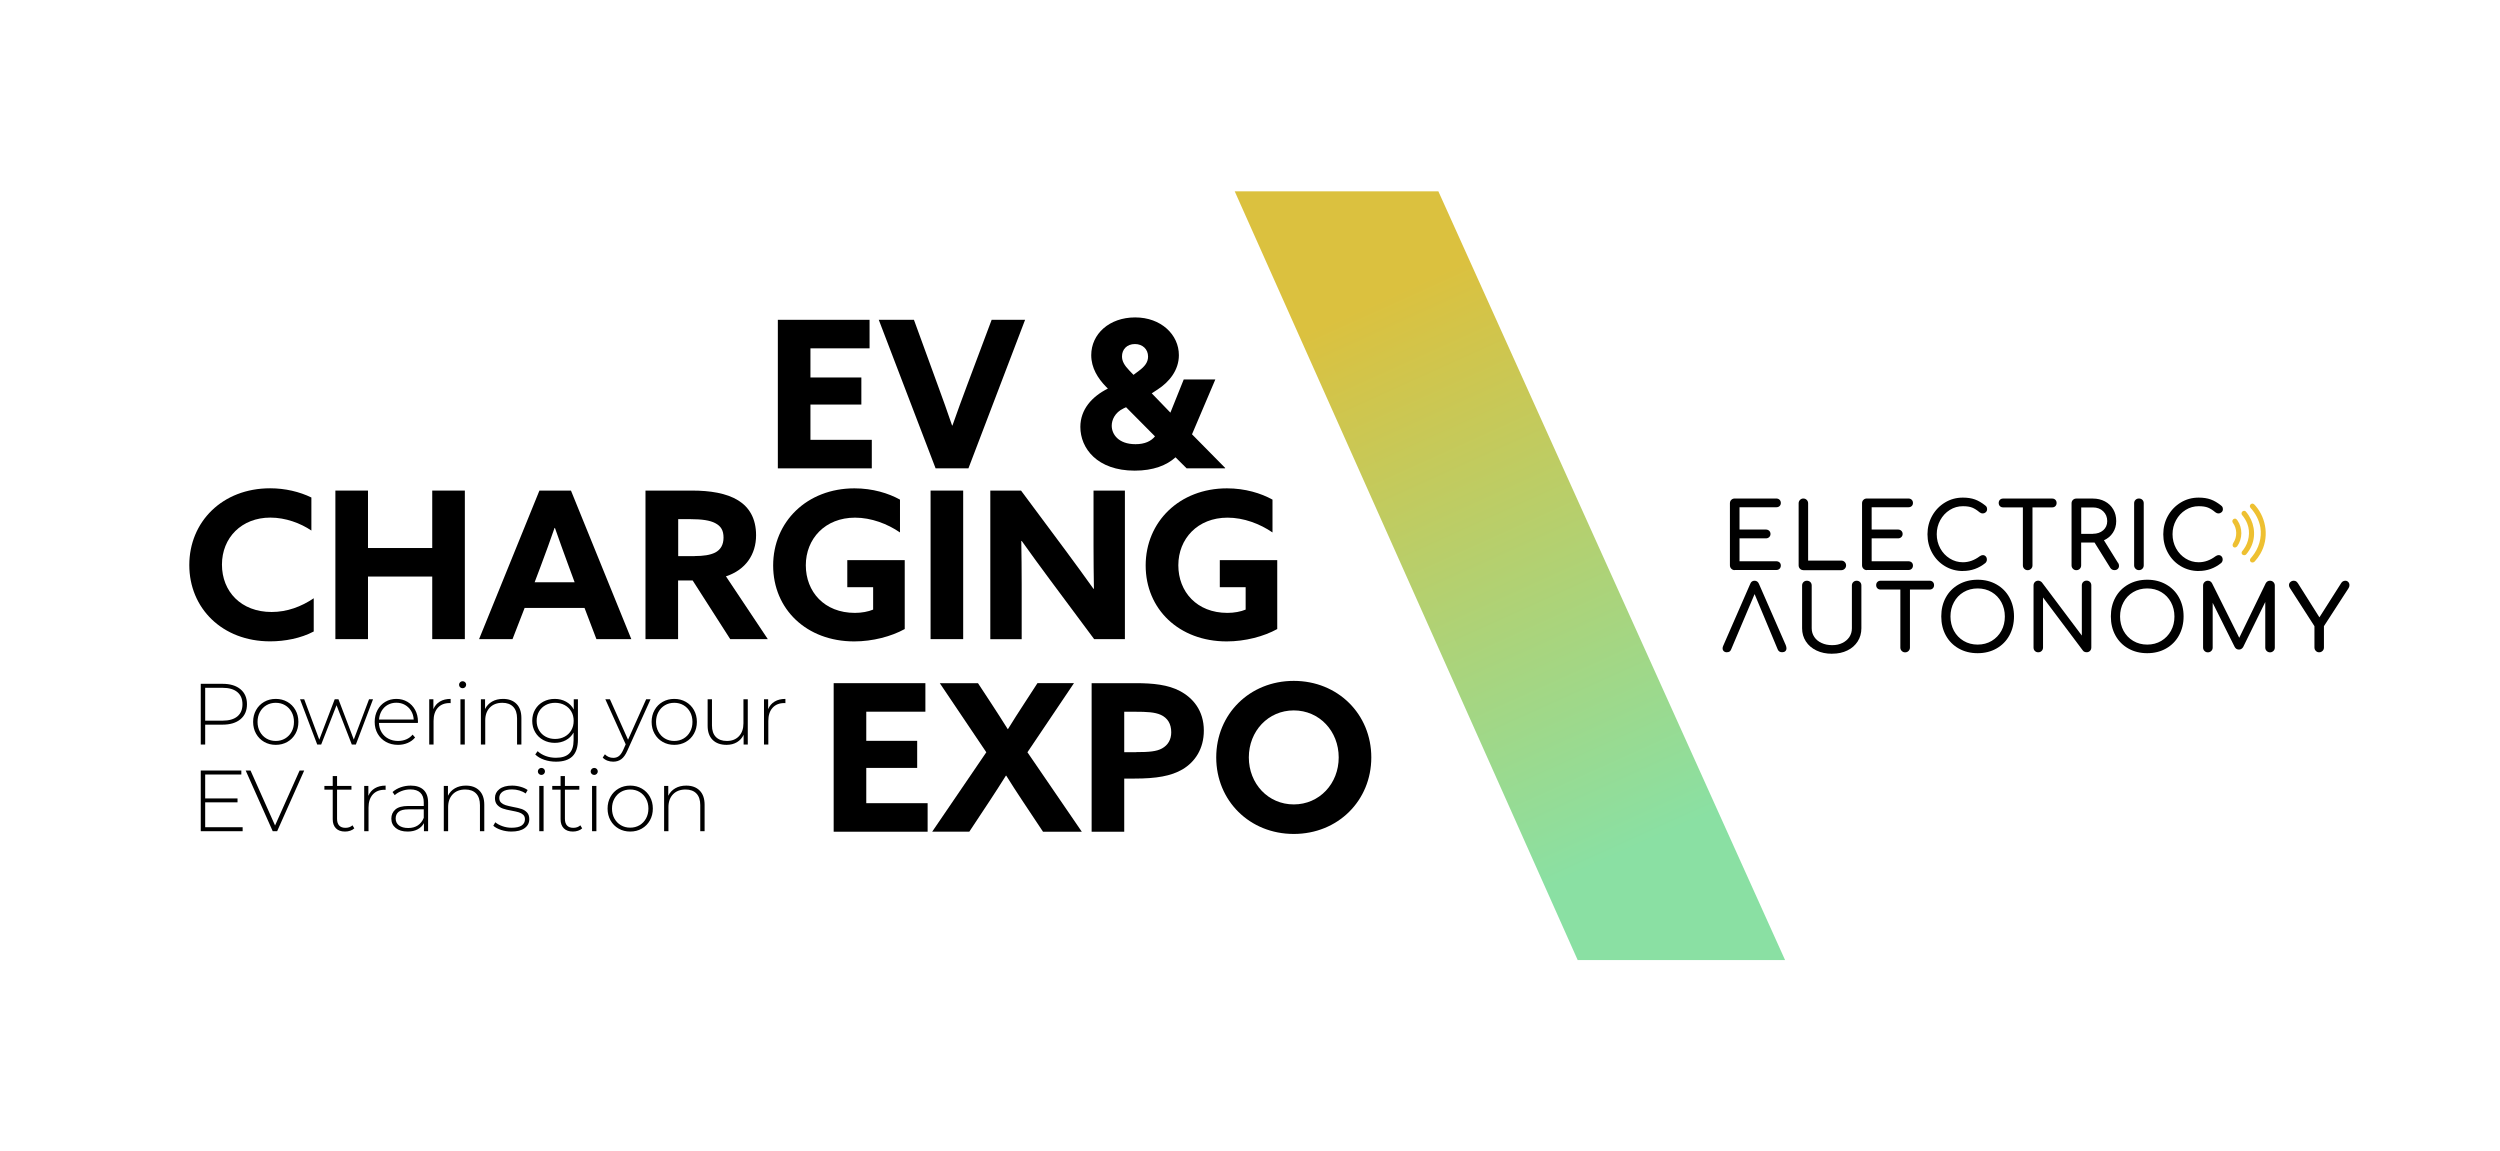
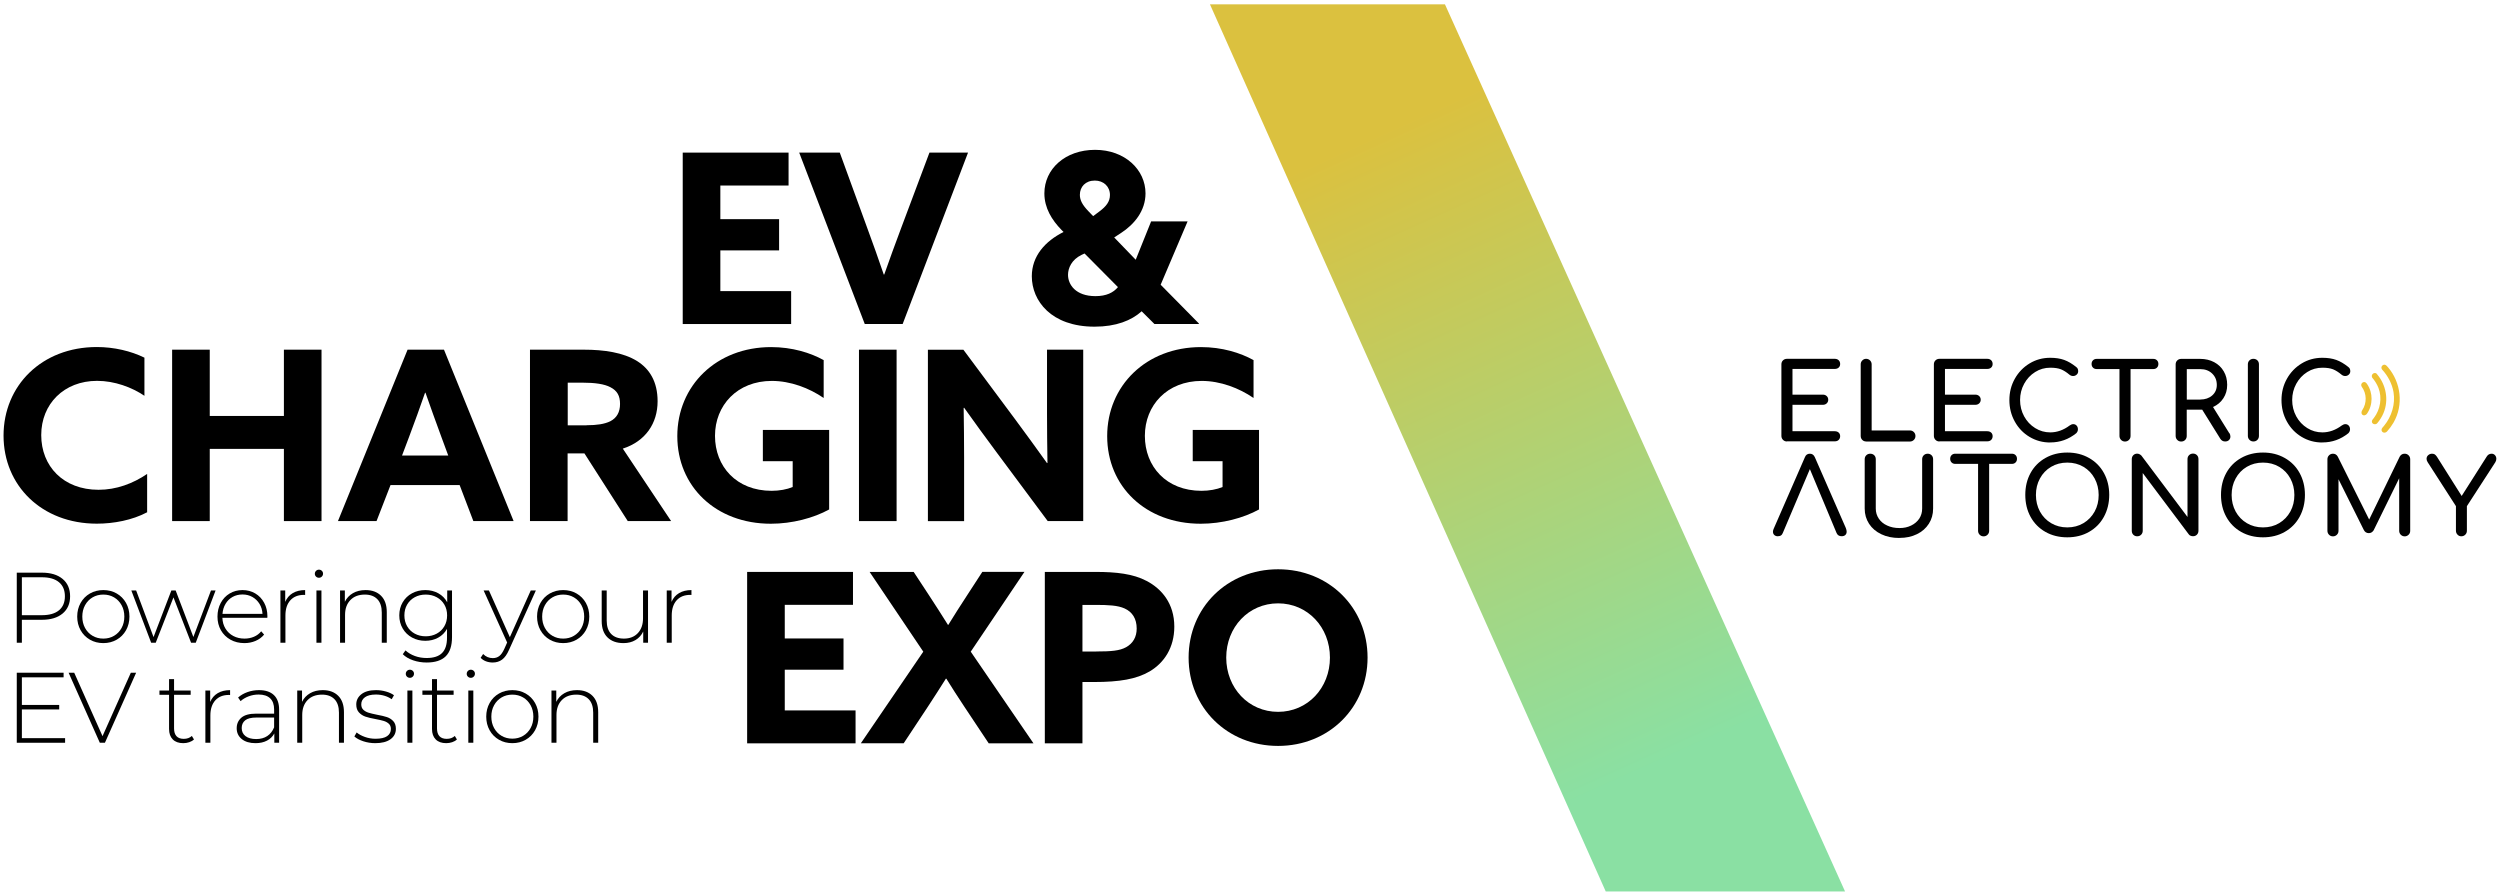
- <svg xmlns="http://www.w3.org/2000/svg" width="100%" height="100%" viewBox="0 0 1866 859" version="1.1" xml:space="preserve" style="fill-rule:evenodd;clip-rule:evenodd;stroke-linejoin:round;stroke-miterlimit:2;">
+ <svg xmlns="http://www.w3.org/2000/svg" width="100%" height="100%" viewBox="139 140 1617 579" version="1.1" xml:space="preserve" style="fill-rule:evenodd;clip-rule:evenodd;stroke-linejoin:round;stroke-miterlimit:2;">
  <g transform="matrix(1,0,0,1,0,-1074.5)">
    <g id="EV-Expo-Outline" transform="matrix(4.16667,0,0,4.16667,0,1074.5)">
      <rect x="0" y="0" width="447.81" height="206.12" style="fill:none;" />
      <g transform="matrix(1,0,0,1,-3.68,-5.64)">
        <path d="M286.3,177.62L224.861,39.91L261.341,39.91L323.45,177.62L286.3,177.62Z" style="fill:url(#_Linear1);fill-rule:nonzero;" />
      </g>
      <g transform="matrix(0.654445,0,0,0.654445,-338.965,38.4735)">
        <g>
          <path d="M578.852,128.387C580.941,128.387 582.578,128.881 583.765,129.87C584.952,130.859 585.545,132.232 585.545,133.988C585.545,135.728 584.952,137.093 583.765,138.082C582.578,139.071 580.941,139.565 578.852,139.565L574.106,139.565L574.106,145L572.895,145L572.895,128.387L578.852,128.387ZM578.852,138.473C580.624,138.473 581.977,138.086 582.911,137.311C583.844,136.535 584.311,135.428 584.311,133.988C584.311,132.548 583.844,131.437 582.911,130.654C581.977,129.87 580.624,129.479 578.852,129.479L574.106,129.479L574.106,138.473L578.852,138.473Z" style="fill-rule:nonzero;" />
          <path d="M593.424,145.095C592.253,145.095 591.197,144.826 590.256,144.288C589.315,143.75 588.575,143.002 588.037,142.045C587.499,141.088 587.23,140.008 587.23,138.806C587.23,137.603 587.499,136.523 588.037,135.566C588.575,134.609 589.315,133.861 590.256,133.323C591.197,132.786 592.253,132.517 593.424,132.517C594.595,132.517 595.651,132.786 596.593,133.323C597.534,133.861 598.274,134.609 598.812,135.566C599.35,136.523 599.619,137.603 599.619,138.806C599.619,140.008 599.35,141.088 598.812,142.045C598.274,143.002 597.534,143.75 596.593,144.288C595.651,144.826 594.595,145.095 593.424,145.095ZM593.424,144.027C594.374,144.027 595.224,143.805 595.976,143.362C596.727,142.919 597.32,142.302 597.755,141.511C598.191,140.72 598.408,139.818 598.408,138.806C598.408,137.793 598.191,136.891 597.755,136.1C597.32,135.309 596.727,134.692 595.976,134.249C595.224,133.806 594.374,133.585 593.424,133.585C592.475,133.585 591.625,133.806 590.873,134.249C590.121,134.692 589.528,135.309 589.093,136.1C588.658,136.891 588.44,137.793 588.44,138.806C588.44,139.818 588.658,140.72 589.093,141.511C589.528,142.302 590.121,142.919 590.873,143.362C591.625,143.805 592.475,144.027 593.424,144.027Z" style="fill-rule:nonzero;" />
          <path d="M620.052,132.611L615.353,145L614.238,145L610.061,134.249L605.86,145L604.769,145L600.069,132.611L601.209,132.611L605.338,143.671L609.563,132.611L610.583,132.611L614.784,143.647L618.961,132.611L620.052,132.611Z" style="fill-rule:nonzero;" />
          <path d="M632.322,139.091L621.666,139.091C621.698,140.056 621.943,140.914 622.402,141.666C622.861,142.417 623.482,142.999 624.265,143.41C625.048,143.821 625.93,144.027 626.911,144.027C627.718,144.027 628.466,143.881 629.154,143.588C629.842,143.295 630.416,142.864 630.875,142.294L631.563,143.078C631.025,143.726 630.349,144.225 629.534,144.573C628.719,144.921 627.837,145.095 626.887,145.095C625.653,145.095 624.554,144.826 623.589,144.288C622.624,143.75 621.868,143.006 621.322,142.057C620.776,141.108 620.503,140.024 620.503,138.806C620.503,137.603 620.76,136.523 621.275,135.566C621.789,134.609 622.497,133.861 623.399,133.323C624.301,132.786 625.313,132.517 626.437,132.517C627.56,132.517 628.569,132.782 629.463,133.312C630.356,133.842 631.061,134.581 631.575,135.531C632.089,136.48 632.346,137.556 632.346,138.758L632.322,139.091ZM626.437,133.561C625.566,133.561 624.783,133.755 624.087,134.142C623.391,134.53 622.833,135.076 622.414,135.78C621.995,136.484 621.753,137.279 621.69,138.165L631.183,138.165C631.136,137.279 630.898,136.488 630.471,135.792C630.044,135.096 629.482,134.55 628.786,134.154C628.09,133.759 627.307,133.561 626.437,133.561Z" style="fill-rule:nonzero;" />
          <path d="M636.57,135.317C636.95,134.415 637.544,133.723 638.35,133.24C639.157,132.758 640.138,132.517 641.293,132.517L641.293,133.679L641.009,133.656C639.632,133.656 638.556,134.087 637.781,134.949C637.006,135.811 636.618,137.01 636.618,138.545L636.618,145L635.431,145L635.431,132.611L636.57,132.611L636.57,135.317Z" style="fill-rule:nonzero;" />
          <path d="M643.975,132.611L645.162,132.611L645.162,145L643.975,145L643.975,132.611ZM644.568,129.597C644.299,129.597 644.07,129.506 643.88,129.324C643.69,129.143 643.595,128.917 643.595,128.648C643.595,128.379 643.69,128.15 643.88,127.96C644.07,127.77 644.299,127.675 644.568,127.675C644.837,127.675 645.067,127.766 645.257,127.948C645.447,128.13 645.541,128.355 645.541,128.624C645.541,128.893 645.447,129.123 645.257,129.313C645.067,129.502 644.837,129.597 644.568,129.597Z" style="fill-rule:nonzero;" />
          <path d="M655.628,132.517C657.178,132.517 658.405,132.967 659.306,133.869C660.208,134.771 660.659,136.069 660.659,137.761L660.659,145L659.473,145L659.473,137.856C659.473,136.464 659.121,135.404 658.417,134.676C657.712,133.948 656.728,133.585 655.462,133.585C654.006,133.585 652.859,134.02 652.021,134.89C651.182,135.76 650.763,136.931 650.763,138.402L650.763,145L649.576,145L649.576,132.611L650.715,132.611L650.715,135.293C651.142,134.423 651.779,133.743 652.626,133.252C653.472,132.762 654.473,132.517 655.628,132.517Z" style="fill-rule:nonzero;" />
          <path d="M676.133,132.611L676.133,143.671C676.133,145.728 675.635,147.247 674.638,148.228C673.641,149.209 672.138,149.699 670.129,149.699C668.989,149.699 667.914,149.525 666.901,149.177C665.888,148.829 665.074,148.346 664.456,147.729L665.097,146.827C665.714,147.397 666.458,147.84 667.328,148.156C668.198,148.473 669.124,148.631 670.105,148.631C671.75,148.631 672.969,148.24 673.76,147.456C674.551,146.673 674.946,145.459 674.946,143.813L674.946,141.725C674.44,142.627 673.736,143.323 672.834,143.813C671.932,144.304 670.92,144.549 669.796,144.549C668.641,144.549 667.593,144.292 666.652,143.778C665.71,143.264 664.971,142.548 664.433,141.63C663.895,140.712 663.626,139.676 663.626,138.521C663.626,137.366 663.895,136.33 664.433,135.412C664.971,134.494 665.71,133.782 666.652,133.276C667.593,132.77 668.641,132.517 669.796,132.517C670.936,132.517 671.964,132.77 672.882,133.276C673.799,133.782 674.503,134.494 674.994,135.412L674.994,132.611L676.133,132.611ZM669.891,143.481C670.856,143.481 671.727,143.271 672.502,142.852C673.277,142.433 673.882,141.847 674.317,141.096C674.753,140.344 674.97,139.486 674.97,138.521C674.97,137.556 674.753,136.701 674.317,135.958C673.882,135.214 673.277,134.633 672.502,134.213C671.727,133.794 670.856,133.585 669.891,133.585C668.926,133.585 668.06,133.794 667.293,134.213C666.525,134.633 665.924,135.214 665.489,135.958C665.054,136.701 664.836,137.556 664.836,138.521C664.836,139.486 665.054,140.344 665.489,141.096C665.924,141.847 666.525,142.433 667.293,142.852C668.06,143.271 668.926,143.481 669.891,143.481Z" style="fill-rule:nonzero;" />
          <path d="M696.021,132.611L689.661,146.685C689.186,147.777 688.636,148.552 688.011,149.011C687.386,149.47 686.647,149.699 685.792,149.699C685.223,149.699 684.689,149.604 684.19,149.414C683.692,149.224 683.269,148.948 682.921,148.584L683.514,147.682C684.147,148.331 684.914,148.655 685.816,148.655C686.417,148.655 686.931,148.489 687.359,148.156C687.786,147.824 688.181,147.255 688.545,146.448L689.21,144.953L683.633,132.611L684.89,132.611L689.851,143.695L694.811,132.611L696.021,132.611Z" style="fill-rule:nonzero;" />
          <path d="M702.5,145.095C701.329,145.095 700.273,144.826 699.332,144.288C698.39,143.75 697.651,143.002 697.113,142.045C696.575,141.088 696.306,140.008 696.306,138.806C696.306,137.603 696.575,136.523 697.113,135.566C697.651,134.609 698.39,133.861 699.332,133.323C700.273,132.786 701.329,132.517 702.5,132.517C703.671,132.517 704.727,132.786 705.668,133.323C706.61,133.861 707.35,134.609 707.887,135.566C708.425,136.523 708.694,137.603 708.694,138.806C708.694,140.008 708.425,141.088 707.887,142.045C707.35,143.002 706.61,143.75 705.668,144.288C704.727,144.826 703.671,145.095 702.5,145.095ZM702.5,144.027C703.449,144.027 704.3,143.805 705.051,143.362C705.803,142.919 706.396,142.302 706.831,141.511C707.266,140.72 707.484,139.818 707.484,138.806C707.484,137.793 707.266,136.891 706.831,136.1C706.396,135.309 705.803,134.692 705.051,134.249C704.3,133.806 703.449,133.585 702.5,133.585C701.551,133.585 700.7,133.806 699.949,134.249C699.197,134.692 698.604,135.309 698.169,136.1C697.734,136.891 697.516,137.793 697.516,138.806C697.516,139.818 697.734,140.72 698.169,141.511C698.604,142.302 699.197,142.919 699.949,143.362C700.7,143.805 701.551,144.027 702.5,144.027Z" style="fill-rule:nonzero;" />
          <path d="M722.626,132.611L722.626,145L721.486,145L721.486,142.342C721.075,143.212 720.466,143.889 719.659,144.371C718.852,144.854 717.903,145.095 716.811,145.095C715.197,145.095 713.931,144.644 713.014,143.742C712.096,142.84 711.637,141.543 711.637,139.85L711.637,132.611L712.824,132.611L712.824,139.755C712.824,141.147 713.18,142.207 713.892,142.935C714.604,143.663 715.609,144.027 716.906,144.027C718.298,144.027 719.402,143.592 720.217,142.722C721.032,141.851 721.439,140.681 721.439,139.209L721.439,132.611L722.626,132.611Z" style="fill-rule:nonzero;" />
          <path d="M728.203,135.317C728.582,134.415 729.176,133.723 729.983,133.24C730.79,132.758 731.771,132.517 732.926,132.517L732.926,133.679L732.641,133.656C731.264,133.656 730.188,134.087 729.413,134.949C728.638,135.811 728.25,137.01 728.25,138.545L728.25,145L727.064,145L727.064,132.611L728.203,132.611L728.203,135.317Z" style="fill-rule:nonzero;" />
          <path d="M584.358,167.641L584.358,168.733L572.895,168.733L572.895,152.12L584.002,152.12L584.002,153.212L574.106,153.212L574.106,159.762L582.958,159.762L582.958,160.83L574.106,160.83L574.106,167.641L584.358,167.641Z" style="fill-rule:nonzero;" />
          <path d="M601.209,152.12L593.804,168.733L592.594,168.733L585.189,152.12L586.518,152.12L593.234,167.166L599.951,152.12L601.209,152.12Z" style="fill-rule:nonzero;" />
          <path d="M614.926,167.95C614.626,168.234 614.25,168.452 613.799,168.602C613.348,168.753 612.877,168.828 612.387,168.828C611.311,168.828 610.48,168.531 609.895,167.938C609.309,167.344 609.017,166.518 609.017,165.458L609.017,157.365L606.738,157.365L606.738,156.344L609.017,156.344L609.017,153.639L610.203,153.639L610.203,156.344L614.143,156.344L614.143,157.365L610.203,157.365L610.203,165.339C610.203,166.146 610.397,166.759 610.785,167.178C611.172,167.598 611.746,167.807 612.505,167.807C613.281,167.807 613.921,167.578 614.428,167.119L614.926,167.95Z" style="fill-rule:nonzero;" />
          <path d="M618.771,159.05C619.151,158.148 619.744,157.456 620.551,156.973C621.358,156.491 622.339,156.249 623.494,156.249L623.494,157.412L623.209,157.389C621.832,157.389 620.757,157.82 619.981,158.682C619.206,159.544 618.818,160.743 618.818,162.277L618.818,168.733L617.632,168.733L617.632,156.344L618.771,156.344L618.771,159.05Z" style="fill-rule:nonzero;" />
          <path d="M630.352,156.249C631.887,156.249 633.066,156.641 633.889,157.424C634.711,158.207 635.123,159.358 635.123,160.877L635.123,168.733L633.984,168.733L633.984,166.526C633.588,167.253 633.011,167.819 632.251,168.223C631.492,168.626 630.582,168.828 629.522,168.828C628.145,168.828 627.058,168.503 626.259,167.855C625.46,167.206 625.06,166.352 625.06,165.292C625.06,164.263 625.428,163.429 626.164,162.788C626.899,162.147 628.074,161.827 629.688,161.827L633.936,161.827L633.936,160.83C633.936,159.675 633.624,158.797 632.999,158.195C632.374,157.594 631.46,157.294 630.258,157.294C629.435,157.294 628.648,157.436 627.896,157.721C627.145,158.006 626.508,158.385 625.986,158.86L625.392,158.006C626.009,157.452 626.753,157.021 627.623,156.712C628.493,156.404 629.403,156.249 630.352,156.249ZM629.688,167.855C630.716,167.855 631.591,167.617 632.31,167.143C633.03,166.668 633.572,165.98 633.936,165.078L633.936,162.752L629.712,162.752C628.493,162.752 627.611,162.974 627.065,163.417C626.52,163.86 626.247,164.469 626.247,165.244C626.247,166.051 626.547,166.688 627.149,167.155C627.75,167.621 628.596,167.855 629.688,167.855Z" style="fill-rule:nonzero;" />
          <path d="M645.47,156.249C647.021,156.249 648.247,156.7 649.149,157.602C650.051,158.504 650.502,159.801 650.502,161.494L650.502,168.733L649.315,168.733L649.315,161.589C649.315,160.197 648.963,159.137 648.259,158.409C647.555,157.681 646.57,157.317 645.304,157.317C643.849,157.317 642.701,157.752 641.863,158.623C641.024,159.493 640.605,160.664 640.605,162.135L640.605,168.733L639.418,168.733L639.418,156.344L640.558,156.344L640.558,159.026C640.985,158.156 641.622,157.476 642.468,156.985C643.315,156.495 644.315,156.249 645.47,156.249Z" style="fill-rule:nonzero;" />
          <path d="M657.93,168.828C656.933,168.828 655.984,168.677 655.082,168.377C654.18,168.076 653.476,167.696 652.97,167.238L653.516,166.288C654.022,166.716 654.675,167.071 655.474,167.356C656.273,167.641 657.107,167.783 657.977,167.783C659.227,167.783 660.149,167.578 660.742,167.166C661.336,166.755 661.632,166.185 661.632,165.458C661.632,164.936 661.47,164.524 661.146,164.224C660.821,163.923 660.422,163.701 659.947,163.559C659.473,163.417 658.816,163.266 657.977,163.108C656.996,162.934 656.205,162.744 655.604,162.539C655.003,162.333 654.489,162.001 654.062,161.542C653.634,161.083 653.421,160.45 653.421,159.643C653.421,158.662 653.828,157.851 654.643,157.211C655.458,156.57 656.617,156.249 658.12,156.249C658.911,156.249 659.694,156.36 660.469,156.582C661.245,156.803 661.878,157.096 662.368,157.46L661.822,158.409C661.316,158.045 660.738,157.768 660.09,157.578C659.441,157.389 658.776,157.294 658.096,157.294C656.941,157.294 656.071,157.507 655.486,157.934C654.9,158.362 654.607,158.923 654.607,159.619C654.607,160.173 654.774,160.604 655.106,160.913C655.438,161.221 655.845,161.451 656.328,161.601C656.811,161.751 657.487,161.914 658.357,162.088C659.322,162.262 660.102,162.448 660.695,162.645C661.288,162.843 661.791,163.163 662.202,163.607C662.613,164.05 662.819,164.659 662.819,165.434C662.819,166.462 662.392,167.285 661.537,167.902C660.683,168.519 659.481,168.828 657.93,168.828Z" style="fill-rule:nonzero;" />
          <path d="M665.548,156.344L666.735,156.344L666.735,168.733L665.548,168.733L665.548,156.344ZM666.142,153.33C665.873,153.33 665.643,153.239 665.453,153.057C665.263,152.875 665.168,152.65 665.168,152.381C665.168,152.112 665.263,151.883 665.453,151.693C665.643,151.503 665.873,151.408 666.142,151.408C666.41,151.408 666.64,151.499 666.83,151.681C667.02,151.863 667.115,152.088 667.115,152.357C667.115,152.626 667.02,152.856 666.83,153.045C666.64,153.235 666.41,153.33 666.142,153.33Z" style="fill-rule:nonzero;" />
          <path d="M677.296,167.95C676.995,168.234 676.62,168.452 676.169,168.602C675.718,168.753 675.247,168.828 674.757,168.828C673.681,168.828 672.85,168.531 672.265,167.938C671.679,167.344 671.386,166.518 671.386,165.458L671.386,157.365L669.108,157.365L669.108,156.344L671.386,156.344L671.386,153.639L672.573,153.639L672.573,156.344L676.513,156.344L676.513,157.365L672.573,157.365L672.573,165.339C672.573,166.146 672.767,166.759 673.155,167.178C673.542,167.598 674.116,167.807 674.875,167.807C675.65,167.807 676.291,167.578 676.798,167.119L677.296,167.95Z" style="fill-rule:nonzero;" />
          <path d="M680.001,156.344L681.188,156.344L681.188,168.733L680.001,168.733L680.001,156.344ZM680.595,153.33C680.326,153.33 680.096,153.239 679.907,153.057C679.717,152.875 679.622,152.65 679.622,152.381C679.622,152.112 679.717,151.883 679.907,151.693C680.096,151.503 680.326,151.408 680.595,151.408C680.864,151.408 681.093,151.499 681.283,151.681C681.473,151.863 681.568,152.088 681.568,152.357C681.568,152.626 681.473,152.856 681.283,153.045C681.093,153.235 680.864,153.33 680.595,153.33Z" style="fill-rule:nonzero;" />
          <path d="M690.444,168.828C689.273,168.828 688.217,168.559 687.276,168.021C686.334,167.483 685.594,166.735 685.057,165.778C684.519,164.821 684.25,163.741 684.25,162.539C684.25,161.336 684.519,160.256 685.057,159.299C685.594,158.342 686.334,157.594 687.276,157.056C688.217,156.518 689.273,156.249 690.444,156.249C691.615,156.249 692.671,156.518 693.612,157.056C694.554,157.594 695.293,158.342 695.831,159.299C696.369,160.256 696.638,161.336 696.638,162.539C696.638,163.741 696.369,164.821 695.831,165.778C695.293,166.735 694.554,167.483 693.612,168.021C692.671,168.559 691.615,168.828 690.444,168.828ZM690.444,167.76C691.393,167.76 692.244,167.538 692.995,167.095C693.747,166.652 694.34,166.035 694.775,165.244C695.21,164.453 695.428,163.551 695.428,162.539C695.428,161.526 695.21,160.624 694.775,159.833C694.34,159.042 693.747,158.425 692.995,157.982C692.244,157.539 691.393,157.317 690.444,157.317C689.495,157.317 688.644,157.539 687.893,157.982C687.141,158.425 686.548,159.042 686.113,159.833C685.678,160.624 685.46,161.526 685.46,162.539C685.46,163.551 685.678,164.453 686.113,165.244C686.548,166.035 687.141,166.652 687.893,167.095C688.644,167.538 689.495,167.76 690.444,167.76Z" style="fill-rule:nonzero;" />
          <path d="M705.775,156.249C707.326,156.249 708.552,156.7 709.454,157.602C710.356,158.504 710.807,159.801 710.807,161.494L710.807,168.733L709.62,168.733L709.62,161.589C709.62,160.197 709.268,159.137 708.564,158.409C707.86,157.681 706.875,157.317 705.609,157.317C704.154,157.317 703.006,157.752 702.168,158.623C701.329,159.493 700.91,160.664 700.91,162.135L700.91,168.733L699.723,168.733L699.723,156.344L700.863,156.344L700.863,159.026C701.29,158.156 701.927,157.476 702.773,156.985C703.62,156.495 704.62,156.249 705.775,156.249Z" style="fill-rule:nonzero;" />
        </g>
      </g>
      <g transform="matrix(1,0,0,1,3,6.38)">
        <g>
          <path d="M307.75,95.75C307.51,95.75 307.31,95.67 307.14,95.5C306.98,95.34 306.89,95.13 306.89,94.89L306.89,83.78C306.89,83.53 306.97,83.32 307.14,83.16C307.3,83 307.51,82.92 307.75,82.92L315.17,82.92C315.42,82.92 315.62,82.99 315.78,83.14C315.93,83.29 316.01,83.48 316.01,83.72C316.01,83.96 315.93,84.14 315.78,84.28C315.63,84.42 315.42,84.49 315.17,84.49L308.61,84.49L308.61,88.48L313.32,88.48C313.56,88.48 313.76,88.55 313.92,88.7C314.08,88.85 314.16,89.04 314.16,89.27C314.16,89.5 314.08,89.69 313.92,89.84C313.76,89.99 313.56,90.06 313.32,90.06L308.61,90.06L308.61,94.16L315.17,94.16C315.42,94.16 315.62,94.23 315.78,94.37C315.93,94.51 316.01,94.7 316.01,94.93C316.01,95.16 315.93,95.36 315.78,95.51C315.63,95.66 315.42,95.73 315.17,95.73L307.75,95.73L307.75,95.75Z" style="fill-rule:nonzero;" />
          <path d="M320.04,95.75C319.8,95.75 319.6,95.67 319.44,95.5C319.28,95.34 319.2,95.13 319.2,94.89L319.2,83.78C319.2,83.54 319.28,83.34 319.45,83.17C319.62,83 319.81,82.92 320.04,82.92C320.27,82.92 320.48,83 320.65,83.17C320.81,83.33 320.9,83.54 320.9,83.78L320.9,94.04L326.84,94.04C327.08,94.04 327.28,94.12 327.45,94.29C327.61,94.45 327.7,94.66 327.7,94.9C327.7,95.14 327.62,95.34 327.45,95.51C327.29,95.67 327.08,95.76 326.84,95.76L320.05,95.76L320.04,95.75Z" style="fill-rule:nonzero;" />
          <path d="M331.42,95.75C331.18,95.75 330.98,95.67 330.81,95.5C330.65,95.34 330.56,95.13 330.56,94.89L330.56,83.78C330.56,83.53 330.64,83.32 330.81,83.16C330.97,83 331.18,82.92 331.42,82.92L338.84,82.92C339.09,82.92 339.29,82.99 339.45,83.14C339.6,83.29 339.68,83.48 339.68,83.72C339.68,83.96 339.6,84.14 339.45,84.28C339.3,84.42 339.09,84.49 338.84,84.49L332.28,84.49L332.28,88.48L336.99,88.48C337.23,88.48 337.43,88.55 337.59,88.7C337.75,88.85 337.83,89.04 337.83,89.27C337.83,89.5 337.75,89.69 337.59,89.84C337.43,89.99 337.23,90.06 336.99,90.06L332.28,90.06L332.28,94.16L338.84,94.16C339.09,94.16 339.29,94.23 339.45,94.37C339.6,94.51 339.68,94.7 339.68,94.93C339.68,95.16 339.6,95.36 339.45,95.51C339.3,95.66 339.09,95.73 338.84,95.73L331.42,95.73L331.42,95.75Z" style="fill-rule:nonzero;" />
          <path d="M348.62,95.91C347.45,95.91 346.38,95.62 345.41,95.04C344.44,94.46 343.68,93.67 343.12,92.66C342.56,91.65 342.28,90.54 342.28,89.33C342.28,88.12 342.56,87.02 343.12,86.02C343.68,85.02 344.44,84.23 345.41,83.64C346.38,83.05 347.45,82.76 348.62,82.76C349.45,82.76 350.17,82.87 350.78,83.09C351.39,83.31 352,83.67 352.63,84.17C352.76,84.27 352.85,84.37 352.89,84.47C352.93,84.57 352.96,84.7 352.96,84.84C352.96,85.06 352.88,85.24 352.72,85.38C352.56,85.52 352.38,85.59 352.17,85.59C351.96,85.59 351.77,85.52 351.6,85.38C351.15,85 350.71,84.72 350.29,84.55C349.86,84.38 349.31,84.3 348.63,84.3C347.78,84.3 346.99,84.52 346.28,84.97C345.56,85.42 344.99,86.03 344.57,86.8C344.15,87.57 343.94,88.41 343.94,89.32C343.94,90.23 344.15,91.08 344.57,91.85C344.99,92.62 345.56,93.22 346.28,93.67C347,94.12 347.78,94.34 348.63,94.34C349.68,94.34 350.69,93.98 351.65,93.26C351.84,93.13 352.02,93.06 352.19,93.06C352.4,93.06 352.57,93.13 352.71,93.28C352.85,93.43 352.92,93.62 352.92,93.86C352.92,94.1 352.83,94.29 352.66,94.47C351.48,95.42 350.14,95.9 348.64,95.9L348.62,95.91Z" style="fill-rule:nonzero;" />
          <path d="M364.62,82.93C364.85,82.93 365.04,83 365.19,83.15C365.34,83.3 365.41,83.49 365.41,83.72C365.41,83.95 365.34,84.14 365.19,84.29C365.04,84.44 364.85,84.51 364.62,84.51L361.09,84.51L361.09,94.9C361.09,95.14 361.01,95.34 360.84,95.51C360.68,95.67 360.47,95.76 360.23,95.76C359.99,95.76 359.79,95.68 359.62,95.51C359.46,95.35 359.37,95.14 359.37,94.9L359.37,84.51L355.83,84.51C355.6,84.51 355.41,84.44 355.26,84.29C355.11,84.14 355.04,83.95 355.04,83.72C355.04,83.49 355.11,83.3 355.26,83.15C355.41,83 355.6,82.93 355.83,82.93L364.62,82.93Z" style="fill-rule:nonzero;" />
          <path d="M376.43,94.44C376.54,94.62 376.59,94.8 376.59,94.98C376.59,95.2 376.52,95.38 376.37,95.53C376.22,95.68 376.02,95.75 375.77,95.75C375.45,95.75 375.21,95.61 375.03,95.34L372.21,90.81L369.81,90.81L369.81,94.9C369.81,95.14 369.73,95.34 369.57,95.51C369.41,95.67 369.21,95.76 368.95,95.76C368.69,95.76 368.51,95.68 368.34,95.51C368.18,95.35 368.09,95.14 368.09,94.9L368.09,83.79C368.09,83.54 368.17,83.33 368.34,83.17C368.5,83.01 368.71,82.93 368.95,82.93L371.9,82.93C372.71,82.93 373.43,83.1 374.07,83.44C374.71,83.78 375.21,84.26 375.56,84.87C375.92,85.48 376.09,86.18 376.09,86.97C376.09,87.76 375.89,88.44 375.5,89.04C375.11,89.64 374.57,90.1 373.89,90.4L376.4,94.44L376.43,94.44ZM371.92,89.24C372.66,89.24 373.28,89.03 373.76,88.61C374.24,88.19 374.48,87.64 374.48,86.98C374.48,86.26 374.24,85.67 373.76,85.21C373.28,84.75 372.67,84.52 371.92,84.52L369.82,84.52L369.82,89.25L371.92,89.25L371.92,89.24Z" style="fill-rule:nonzero;" />
          <path d="M380.16,95.75C379.92,95.75 379.72,95.67 379.55,95.5C379.39,95.34 379.3,95.13 379.3,94.89L379.3,83.78C379.3,83.53 379.38,83.32 379.55,83.16C379.71,83 379.92,82.92 380.16,82.92C380.4,82.92 380.62,83 380.78,83.16C380.94,83.32 381.02,83.52 381.02,83.78L381.02,94.89C381.02,95.13 380.94,95.33 380.78,95.5C380.62,95.66 380.42,95.75 380.16,95.75Z" style="fill-rule:nonzero;" />
          <path d="M390.86,95.91C389.69,95.91 388.62,95.62 387.65,95.04C386.68,94.46 385.92,93.67 385.36,92.66C384.8,91.65 384.52,90.54 384.52,89.33C384.52,88.12 384.8,87.02 385.36,86.02C385.92,85.02 386.68,84.23 387.65,83.64C388.62,83.05 389.69,82.76 390.86,82.76C391.69,82.76 392.41,82.87 393.02,83.09C393.63,83.31 394.24,83.67 394.87,84.17C395,84.27 395.09,84.37 395.13,84.47C395.17,84.57 395.2,84.7 395.2,84.84C395.2,85.06 395.12,85.24 394.96,85.38C394.8,85.52 394.62,85.59 394.41,85.59C394.2,85.59 394.01,85.52 393.84,85.38C393.39,85 392.95,84.72 392.53,84.55C392.1,84.38 391.55,84.3 390.87,84.3C390.02,84.3 389.23,84.52 388.52,84.97C387.8,85.42 387.23,86.03 386.81,86.8C386.39,87.57 386.18,88.41 386.18,89.32C386.18,90.23 386.39,91.08 386.81,91.85C387.23,92.62 387.8,93.22 388.52,93.67C389.24,94.12 390.02,94.34 390.87,94.34C391.92,94.34 392.93,93.98 393.89,93.26C394.08,93.13 394.26,93.06 394.43,93.06C394.64,93.06 394.81,93.13 394.95,93.28C395.09,93.43 395.16,93.62 395.16,93.86C395.16,94.1 395.07,94.29 394.9,94.47C393.72,95.42 392.38,95.9 390.88,95.9L390.86,95.91Z" style="fill-rule:nonzero;" />
          <path d="M306.36,110.47C306.12,110.47 305.93,110.4 305.79,110.27C305.65,110.14 305.58,109.97 305.58,109.76C305.58,109.63 305.61,109.49 305.68,109.33L310.54,98.19C310.68,97.83 310.94,97.65 311.31,97.65C311.66,97.65 311.92,97.83 312.08,98.19L316.89,109.18C316.98,109.41 317.02,109.6 317.02,109.75C317.02,109.97 316.95,110.14 316.81,110.27C316.67,110.4 316.48,110.46 316.24,110.46C315.86,110.46 315.59,110.29 315.45,109.95L311.31,100.04L307.11,109.95C307.03,110.15 306.93,110.28 306.81,110.35C306.69,110.42 306.53,110.46 306.33,110.46L306.36,110.47Z" style="fill-rule:nonzero;" />
          <path d="M325.18,110.73C324.14,110.73 323.21,110.54 322.4,110.15C321.58,109.76 320.95,109.22 320.5,108.53C320.05,107.84 319.82,107.05 319.82,106.17L319.82,98.51C319.82,98.26 319.9,98.05 320.07,97.89C320.23,97.73 320.44,97.65 320.68,97.65C320.92,97.65 321.14,97.73 321.3,97.89C321.46,98.05 321.54,98.25 321.54,98.51L321.54,106.17C321.54,106.75 321.7,107.27 322.01,107.73C322.32,108.19 322.75,108.55 323.31,108.8C323.86,109.06 324.49,109.19 325.21,109.19C325.93,109.19 326.5,109.06 327.03,108.8C327.57,108.54 327.98,108.18 328.29,107.73C328.59,107.27 328.74,106.75 328.74,106.17L328.74,98.51C328.74,98.26 328.82,98.05 328.99,97.89C329.15,97.73 329.36,97.65 329.6,97.65C329.84,97.65 330.04,97.73 330.2,97.89C330.36,98.05 330.44,98.25 330.44,98.51L330.44,106.17C330.44,107.05 330.22,107.83 329.78,108.52C329.34,109.21 328.72,109.76 327.93,110.14C327.14,110.53 326.24,110.72 325.23,110.72L325.18,110.73Z" style="fill-rule:nonzero;" />
          <path d="M342.67,97.65C342.9,97.65 343.09,97.72 343.24,97.87C343.39,98.02 343.46,98.21 343.46,98.44C343.46,98.67 343.39,98.86 343.24,99.01C343.09,99.16 342.9,99.23 342.67,99.23L339.14,99.23L339.14,109.62C339.14,109.86 339.06,110.06 338.89,110.23C338.73,110.39 338.52,110.48 338.28,110.48C338.04,110.48 337.84,110.4 337.67,110.23C337.51,110.07 337.42,109.86 337.42,109.62L337.42,99.23L333.88,99.23C333.65,99.23 333.46,99.16 333.31,99.01C333.16,98.86 333.09,98.67 333.09,98.44C333.09,98.21 333.16,98.02 333.31,97.87C333.46,97.72 333.65,97.65 333.88,97.65L342.67,97.65Z" style="fill-rule:nonzero;" />
          <path d="M351.27,110.63C350,110.63 348.87,110.35 347.88,109.79C346.89,109.23 346.12,108.45 345.57,107.45C345.02,106.45 344.75,105.31 344.75,104.04C344.75,102.77 345.02,101.64 345.57,100.64C346.12,99.64 346.89,98.87 347.88,98.31C348.87,97.75 350,97.47 351.27,97.47C352.54,97.47 353.65,97.75 354.64,98.31C355.63,98.87 356.4,99.64 356.95,100.64C357.5,101.64 357.78,102.77 357.78,104.04C357.78,105.31 357.5,106.44 356.95,107.45C356.4,108.45 355.63,109.23 354.64,109.79C353.66,110.35 352.53,110.63 351.26,110.63L351.27,110.63ZM351.27,109.09C352.2,109.09 353.04,108.87 353.78,108.43C354.52,107.99 355.1,107.38 355.52,106.62C355.94,105.85 356.14,105 356.14,104.06C356.14,103.12 355.93,102.27 355.52,101.5C355.1,100.73 354.53,100.13 353.79,99.69C353.05,99.25 352.21,99.03 351.27,99.03C350.33,99.03 349.49,99.25 348.75,99.69C348.01,100.13 347.43,100.73 347.02,101.5C346.6,102.27 346.4,103.12 346.4,104.06C346.4,105 346.61,105.85 347.02,106.62C347.44,107.39 348.02,107.99 348.76,108.43C349.5,108.87 350.34,109.09 351.27,109.09Z" style="fill-rule:nonzero;" />
          <path d="M362.12,110.47C361.88,110.47 361.68,110.39 361.52,110.23C361.36,110.07 361.28,109.87 361.28,109.61L361.28,98.5C361.28,98.25 361.36,98.04 361.52,97.88C361.68,97.72 361.88,97.64 362.12,97.64C362.24,97.64 362.36,97.67 362.48,97.73C362.6,97.79 362.7,97.86 362.78,97.95L369.93,107.47L369.93,98.49C369.93,98.24 370.01,98.03 370.18,97.87C370.34,97.71 370.55,97.63 370.79,97.63C371.03,97.63 371.23,97.71 371.39,97.87C371.55,98.03 371.63,98.23 371.63,98.49L371.63,109.6C371.63,109.85 371.55,110.06 371.39,110.22C371.23,110.38 371.03,110.46 370.79,110.46C370.67,110.46 370.55,110.44 370.42,110.39C370.29,110.34 370.2,110.27 370.13,110.17L362.98,100.65L362.98,109.61C362.98,109.85 362.9,110.05 362.74,110.22C362.58,110.38 362.38,110.47 362.12,110.47Z" style="fill-rule:nonzero;" />
          <path d="M381.65,110.63C380.38,110.63 379.25,110.35 378.26,109.79C377.27,109.23 376.5,108.45 375.95,107.45C375.4,106.45 375.13,105.31 375.13,104.04C375.13,102.77 375.4,101.64 375.95,100.64C376.5,99.64 377.27,98.87 378.26,98.31C379.25,97.75 380.38,97.47 381.65,97.47C382.92,97.47 384.03,97.75 385.02,98.31C386.01,98.87 386.78,99.64 387.33,100.64C387.88,101.64 388.16,102.77 388.16,104.04C388.16,105.31 387.88,106.44 387.33,107.45C386.78,108.45 386.01,109.23 385.02,109.79C384.04,110.35 382.91,110.63 381.64,110.63L381.65,110.63ZM381.65,109.09C382.58,109.09 383.42,108.87 384.16,108.43C384.9,107.99 385.48,107.38 385.9,106.62C386.32,105.85 386.52,105 386.52,104.06C386.52,103.12 386.31,102.27 385.9,101.5C385.48,100.73 384.91,100.13 384.17,99.69C383.43,99.25 382.59,99.03 381.65,99.03C380.71,99.03 379.87,99.25 379.13,99.69C378.39,100.13 377.81,100.73 377.4,101.5C376.98,102.27 376.78,103.12 376.78,104.06C376.78,105 376.99,105.85 377.4,106.62C377.82,107.39 378.4,107.99 379.14,108.43C379.88,108.87 380.72,109.09 381.65,109.09Z" style="fill-rule:nonzero;" />
          <path d="M403.64,97.65C403.88,97.65 404.08,97.73 404.25,97.9C404.41,98.06 404.5,98.27 404.5,98.51L404.5,109.62C404.5,109.86 404.42,110.06 404.25,110.23C404.08,110.39 403.88,110.48 403.65,110.48C403.42,110.48 403.21,110.4 403.04,110.23C402.88,110.07 402.79,109.86 402.79,109.62L402.79,101.46L398.82,109.55C398.63,109.83 398.39,109.98 398.08,109.98C397.72,109.98 397.46,109.81 397.29,109.47L393.37,101.61L393.37,109.62C393.37,109.86 393.29,110.06 393.12,110.23C392.96,110.39 392.75,110.48 392.51,110.48C392.27,110.48 392.07,110.4 391.9,110.23C391.74,110.07 391.65,109.86 391.65,109.62L391.65,98.51C391.65,98.27 391.73,98.07 391.9,97.9C392.06,97.74 392.27,97.65 392.51,97.65C392.84,97.65 393.09,97.8 393.26,98.11L398.13,107.87L402.87,98.11C403.05,97.8 403.3,97.65 403.62,97.65L403.64,97.65Z" style="fill-rule:nonzero;" />
          <path d="M417.14,97.65C417.35,97.65 417.52,97.73 417.66,97.88C417.8,98.03 417.87,98.22 417.87,98.44C417.87,98.63 417.82,98.81 417.71,98.98L413.3,105.79L413.3,109.61C413.3,109.85 413.22,110.05 413.05,110.22C412.89,110.38 412.68,110.47 412.44,110.47C412.2,110.47 412.01,110.39 411.85,110.22C411.69,110.06 411.6,109.85 411.6,109.61L411.6,105.79L407.22,98.98C407.1,98.79 407.04,98.62 407.04,98.45C407.04,98.22 407.12,98.03 407.29,97.88C407.46,97.73 407.66,97.65 407.89,97.65C408.06,97.65 408.21,97.69 408.32,97.76C408.43,97.84 408.54,97.96 408.65,98.12L412.49,104.21L416.4,98.06C416.57,97.79 416.83,97.65 417.15,97.65L417.14,97.65Z" style="fill-rule:nonzero;" />
          <path d="M397.36,86.52C397.55,86.53 397.68,86.65 397.81,86.84C398.74,88.2 398.75,90.1 397.75,91.5C397.75,91.5 397.49,91.77 397.22,91.68C396.91,91.58 396.85,91.19 397.07,90.87C397.78,89.8 397.77,88.33 396.98,87.26C396.98,87.26 396.87,87.09 396.9,86.92C396.93,86.73 397.09,86.56 397.29,86.53L397.37,86.53L397.36,86.52Z" style="fill:rgb(238,192,49);fill-rule:nonzero;" />
          <path d="M399.02,85.12C399.27,85.15 399.27,85.22 399.37,85.33C400.76,86.97 401.2,89.32 400.36,91.33C400.12,91.91 399.78,92.45 399.38,92.92C399.14,93.21 398.54,93.08 398.55,92.64C398.55,92.43 398.74,92.26 398.87,92.09C399.86,90.78 400.17,88.98 399.57,87.43C399.35,86.87 399.03,86.35 398.64,85.89C398.64,85.89 398.55,85.78 398.54,85.67C398.5,85.43 398.68,85.17 398.93,85.13L399.04,85.13L399.02,85.12Z" style="fill:rgb(238,192,49);fill-rule:nonzero;" />
          <path d="M400.53,83.83C400.76,83.87 400.9,84.06 401.06,84.24C403.04,86.56 403.52,90.06 401.9,92.84C401.62,93.32 401.28,93.78 400.91,94.19C400.6,94.53 400.08,94.4 400.05,93.97C400.03,93.73 400.26,93.54 400.43,93.33C401.63,91.88 402.22,89.93 401.91,88.09C401.69,86.79 401.04,85.57 400.15,84.6C400.15,84.6 400.02,84.44 400.03,84.26C400.05,84.01 400.29,83.81 400.54,83.83L400.53,83.83Z" style="fill:rgb(238,192,49);fill-rule:nonzero;" />
        </g>
      </g>
      <g transform="matrix(1,0,0,1,0,-9.56)">
        <g>
          <g transform="matrix(1,0,0,1,21.745,17)">
            <g transform="matrix(1,0,0,1,76.995,0)">
              <path d="M50.6,114.94L67.03,114.94L67.03,120.05L56.44,120.05L56.44,125.27L65.56,125.27L65.56,130.12L56.44,130.12L56.44,136.44L67.43,136.44L67.43,141.55L50.6,141.55L50.6,114.94Z" style="fill-rule:nonzero;" />
            </g>
            <g transform="matrix(1,0,0,1,76.995,0)">
              <path d="M77.95,127.33L69.61,114.94L76.45,114.94L78.84,118.58C79.83,120.09 80.86,121.7 81.78,123.17L81.82,123.17C82.7,121.74 83.73,120.12 84.72,118.61L87.11,114.93L93.65,114.93L85.31,127.32L95.05,141.55L88.1,141.55L84.31,135.85C83.32,134.38 82.4,132.91 81.52,131.51L81.45,131.51C80.53,132.98 79.65,134.34 78.69,135.81L74.9,141.54L68.25,141.54L77.95,127.31L77.95,127.33Z" style="fill-rule:nonzero;" />
            </g>
            <g transform="matrix(1,0,0,1,76.995,0)">
              <path d="M96.81,114.94L104.71,114.94C107.87,114.94 110.52,115.23 112.61,116.34C114.93,117.55 116.91,119.83 116.91,123.43C116.91,126.7 115.33,129.05 113.09,130.38C111.03,131.59 108.38,132.03 104.49,132.03L102.65,132.03L102.65,141.55L96.81,141.55L96.81,114.94ZM104.79,127.29C107.11,127.29 108.43,127.18 109.42,126.63C110.49,126.04 111.07,125.05 111.07,123.73C111.07,122.22 110.41,121.16 109.19,120.61C108.12,120.13 106.69,120.06 104.63,120.06L102.65,120.06L102.65,127.3L104.78,127.3L104.79,127.29Z" style="fill-rule:nonzero;" />
            </g>
            <g transform="matrix(1,0,0,1,76.995,0)">
              <path d="M119.13,128.24C119.13,120.48 125.12,114.53 133.02,114.53C140.92,114.53 146.91,120.49 146.91,128.24C146.91,135.99 140.92,141.95 133.02,141.95C125.12,141.95 119.13,136 119.13,128.24ZM141.07,128.24C141.07,123.53 137.61,119.82 133.02,119.82C128.43,119.82 124.97,123.53 124.97,128.24C124.97,132.95 128.43,136.66 133.02,136.66C137.61,136.66 141.07,132.95 141.07,128.24Z" style="fill-rule:nonzero;" />
            </g>
          </g>
          <g transform="matrix(1,0,0,1,5,17)">
            <path d="M134.34,49.85L150.77,49.85L150.77,54.96L140.18,54.96L140.18,60.18L149.3,60.18L149.3,65.03L140.18,65.03L140.18,71.35L151.17,71.35L151.17,76.46L134.34,76.46L134.34,49.85Z" style="fill-rule:nonzero;" />
            <path d="M152.42,49.85L158.72,49.85L162.98,61.54C163.86,63.93 164.74,66.39 165.55,68.78L165.62,68.78C166.47,66.35 167.35,63.96 168.27,61.5L172.64,49.85L178.63,49.85L168.48,76.46L162.6,76.46L152.42,49.85Z" style="fill-rule:nonzero;" />
            <path d="M212.72,60.51L208.53,70.36L214.48,76.39L214.44,76.46L207.57,76.46L205.58,74.48C204,75.91 201.61,76.87 198.27,76.87C191.54,76.87 188.53,72.86 188.53,69.04C188.53,65.92 190.59,63.6 193.46,62.17L193.13,61.84C191.66,60.33 190.48,58.46 190.48,56.18C190.48,52.39 193.71,49.42 198.35,49.42C202.99,49.42 206.18,52.51 206.18,56.18C206.18,58.9 204.42,61 202.39,62.32L201.32,63.02L204.66,66.48L207.05,60.53L212.71,60.53L212.72,60.51ZM196.25,65.73C194.71,66.46 194.15,67.79 194.15,68.82C194.15,70.33 195.33,72.13 198.41,72.13C200.1,72.13 201.2,71.58 201.9,70.73L196.72,65.51L196.24,65.73L196.25,65.73ZM199.04,58.97C200.07,58.2 200.66,57.46 200.66,56.43C200.66,55.11 199.67,54.19 198.31,54.19C196.84,54.19 195.99,55.18 195.99,56.4C195.99,57.25 196.39,57.98 197.31,58.94L198.05,59.71L199.04,58.97Z" style="fill-rule:nonzero;" />
          </g>
          <g transform="matrix(1,0,0,1,5,17)">
            <path d="M51.18,105.69C48.9,106.9 46.03,107.45 43.39,107.45C34.83,107.45 28.91,101.53 28.91,93.78C28.91,86.03 34.83,80.03 43.39,80.03C46.07,80.03 48.68,80.65 50.78,81.68L50.78,87.6C48.83,86.28 46.15,85.28 43.43,85.28C38.28,85.28 34.76,88.88 34.76,93.7C34.76,98.52 38.18,102.19 43.66,102.19C46.42,102.19 48.99,101.23 51.2,99.73L51.2,105.69L51.18,105.69Z" style="fill-rule:nonzero;" />
            <path d="M55.08,80.44L60.92,80.44L60.92,90.73L72.43,90.73L72.43,80.44L78.27,80.44L78.27,107.05L72.43,107.05L72.43,95.84L60.92,95.84L60.92,107.05L55.08,107.05L55.08,80.44Z" style="fill-rule:nonzero;" />
            <path d="M91.62,80.44L97.28,80.44L108.09,107.05L101.84,107.05L99.71,101.46L88.98,101.46L86.81,107.05L80.82,107.05L91.63,80.44L91.62,80.44ZM90.77,96.87L97.94,96.87L96.84,93.89C96.07,91.79 95.11,89.15 94.41,87.13L94.34,87.13C93.64,89.15 92.69,91.8 91.84,94.04L90.77,96.87Z" style="fill-rule:nonzero;" />
            <path d="M110.63,80.44L118.97,80.44C122.13,80.44 125.11,80.88 127.24,82.2C129.19,83.41 130.44,85.4 130.44,88.45C130.44,91.87 128.57,94.66 125.04,95.8L132.54,107.05L125.81,107.05L119.08,96.54L116.47,96.54L116.47,107.05L110.63,107.05L110.63,80.44ZM119.42,92.17C121,92.17 122.21,91.99 123.1,91.55C124.09,91.04 124.61,90.15 124.61,88.87C124.61,87.59 124.17,86.81 123.1,86.26C122.18,85.78 120.75,85.56 118.73,85.56L116.49,85.56L116.49,92.18L119.43,92.18L119.42,92.17Z" style="fill-rule:nonzero;" />
            <path d="M157.06,105.25C154.67,106.57 151.33,107.46 148.02,107.46C139.49,107.46 133.5,101.69 133.5,93.86C133.5,86.03 139.56,80.04 148.06,80.04C151.33,80.04 154.16,80.92 156.22,82.06L156.22,87.94C153.98,86.4 151.07,85.29 148.17,85.29C142.8,85.29 139.35,89.08 139.35,93.82C139.35,98.56 142.66,102.35 148.14,102.35C149.35,102.35 150.53,102.13 151.41,101.76L151.41,97.75L146.78,97.75L146.78,92.9L157.07,92.9L157.07,105.25L157.06,105.25Z" style="fill-rule:nonzero;" />
            <rect x="161.7" y="80.44" width="5.84" height="26.61" style="fill-rule:nonzero;" />
            <path d="M183.02,96.32C181.29,94 179.67,91.76 178.02,89.45L177.95,89.49C177.99,92.03 178.02,94.6 178.02,97.17L178.02,107.06L172.4,107.06L172.4,80.45L177.91,80.45L185.89,91.18C187.62,93.5 189.23,95.74 190.89,98.05L190.96,98.01C190.92,95.47 190.89,92.9 190.89,90.33L190.89,80.44L196.51,80.44L196.51,107.05L191,107.05L183.02,96.32Z" style="fill-rule:nonzero;" />
            <path d="M223.79,105.25C221.4,106.57 218.06,107.46 214.75,107.46C206.22,107.46 200.23,101.69 200.23,93.86C200.23,86.03 206.29,80.04 214.79,80.04C218.06,80.04 220.89,80.92 222.95,82.06L222.95,87.94C220.71,86.4 217.8,85.29 214.9,85.29C209.53,85.29 206.08,89.08 206.08,93.82C206.08,98.56 209.39,102.35 214.87,102.35C216.08,102.35 217.26,102.13 218.14,101.76L218.14,97.75L213.51,97.75L213.51,92.9L223.8,92.9L223.8,105.25L223.79,105.25Z" style="fill-rule:nonzero;" />
          </g>
        </g>
      </g>
    </g>
  </g>
  <defs>
    <linearGradient id="_Linear1" x1="0" y1="0" x2="1" y2="0" gradientUnits="userSpaceOnUse" gradientTransform="matrix(59.8,133.12,-133.12,59.8,242.68,39.17)">
      <stop offset="0" style="stop-color:rgb(219,193,63);stop-opacity:1" />
      <stop offset="0.15" style="stop-color:rgb(219,193,63);stop-opacity:1" />
      <stop offset="0.89" style="stop-color:rgb(138,224,163);stop-opacity:1" />
      <stop offset="1" style="stop-color:rgb(138,224,163);stop-opacity:1" />
    </linearGradient>
  </defs>
</svg>
